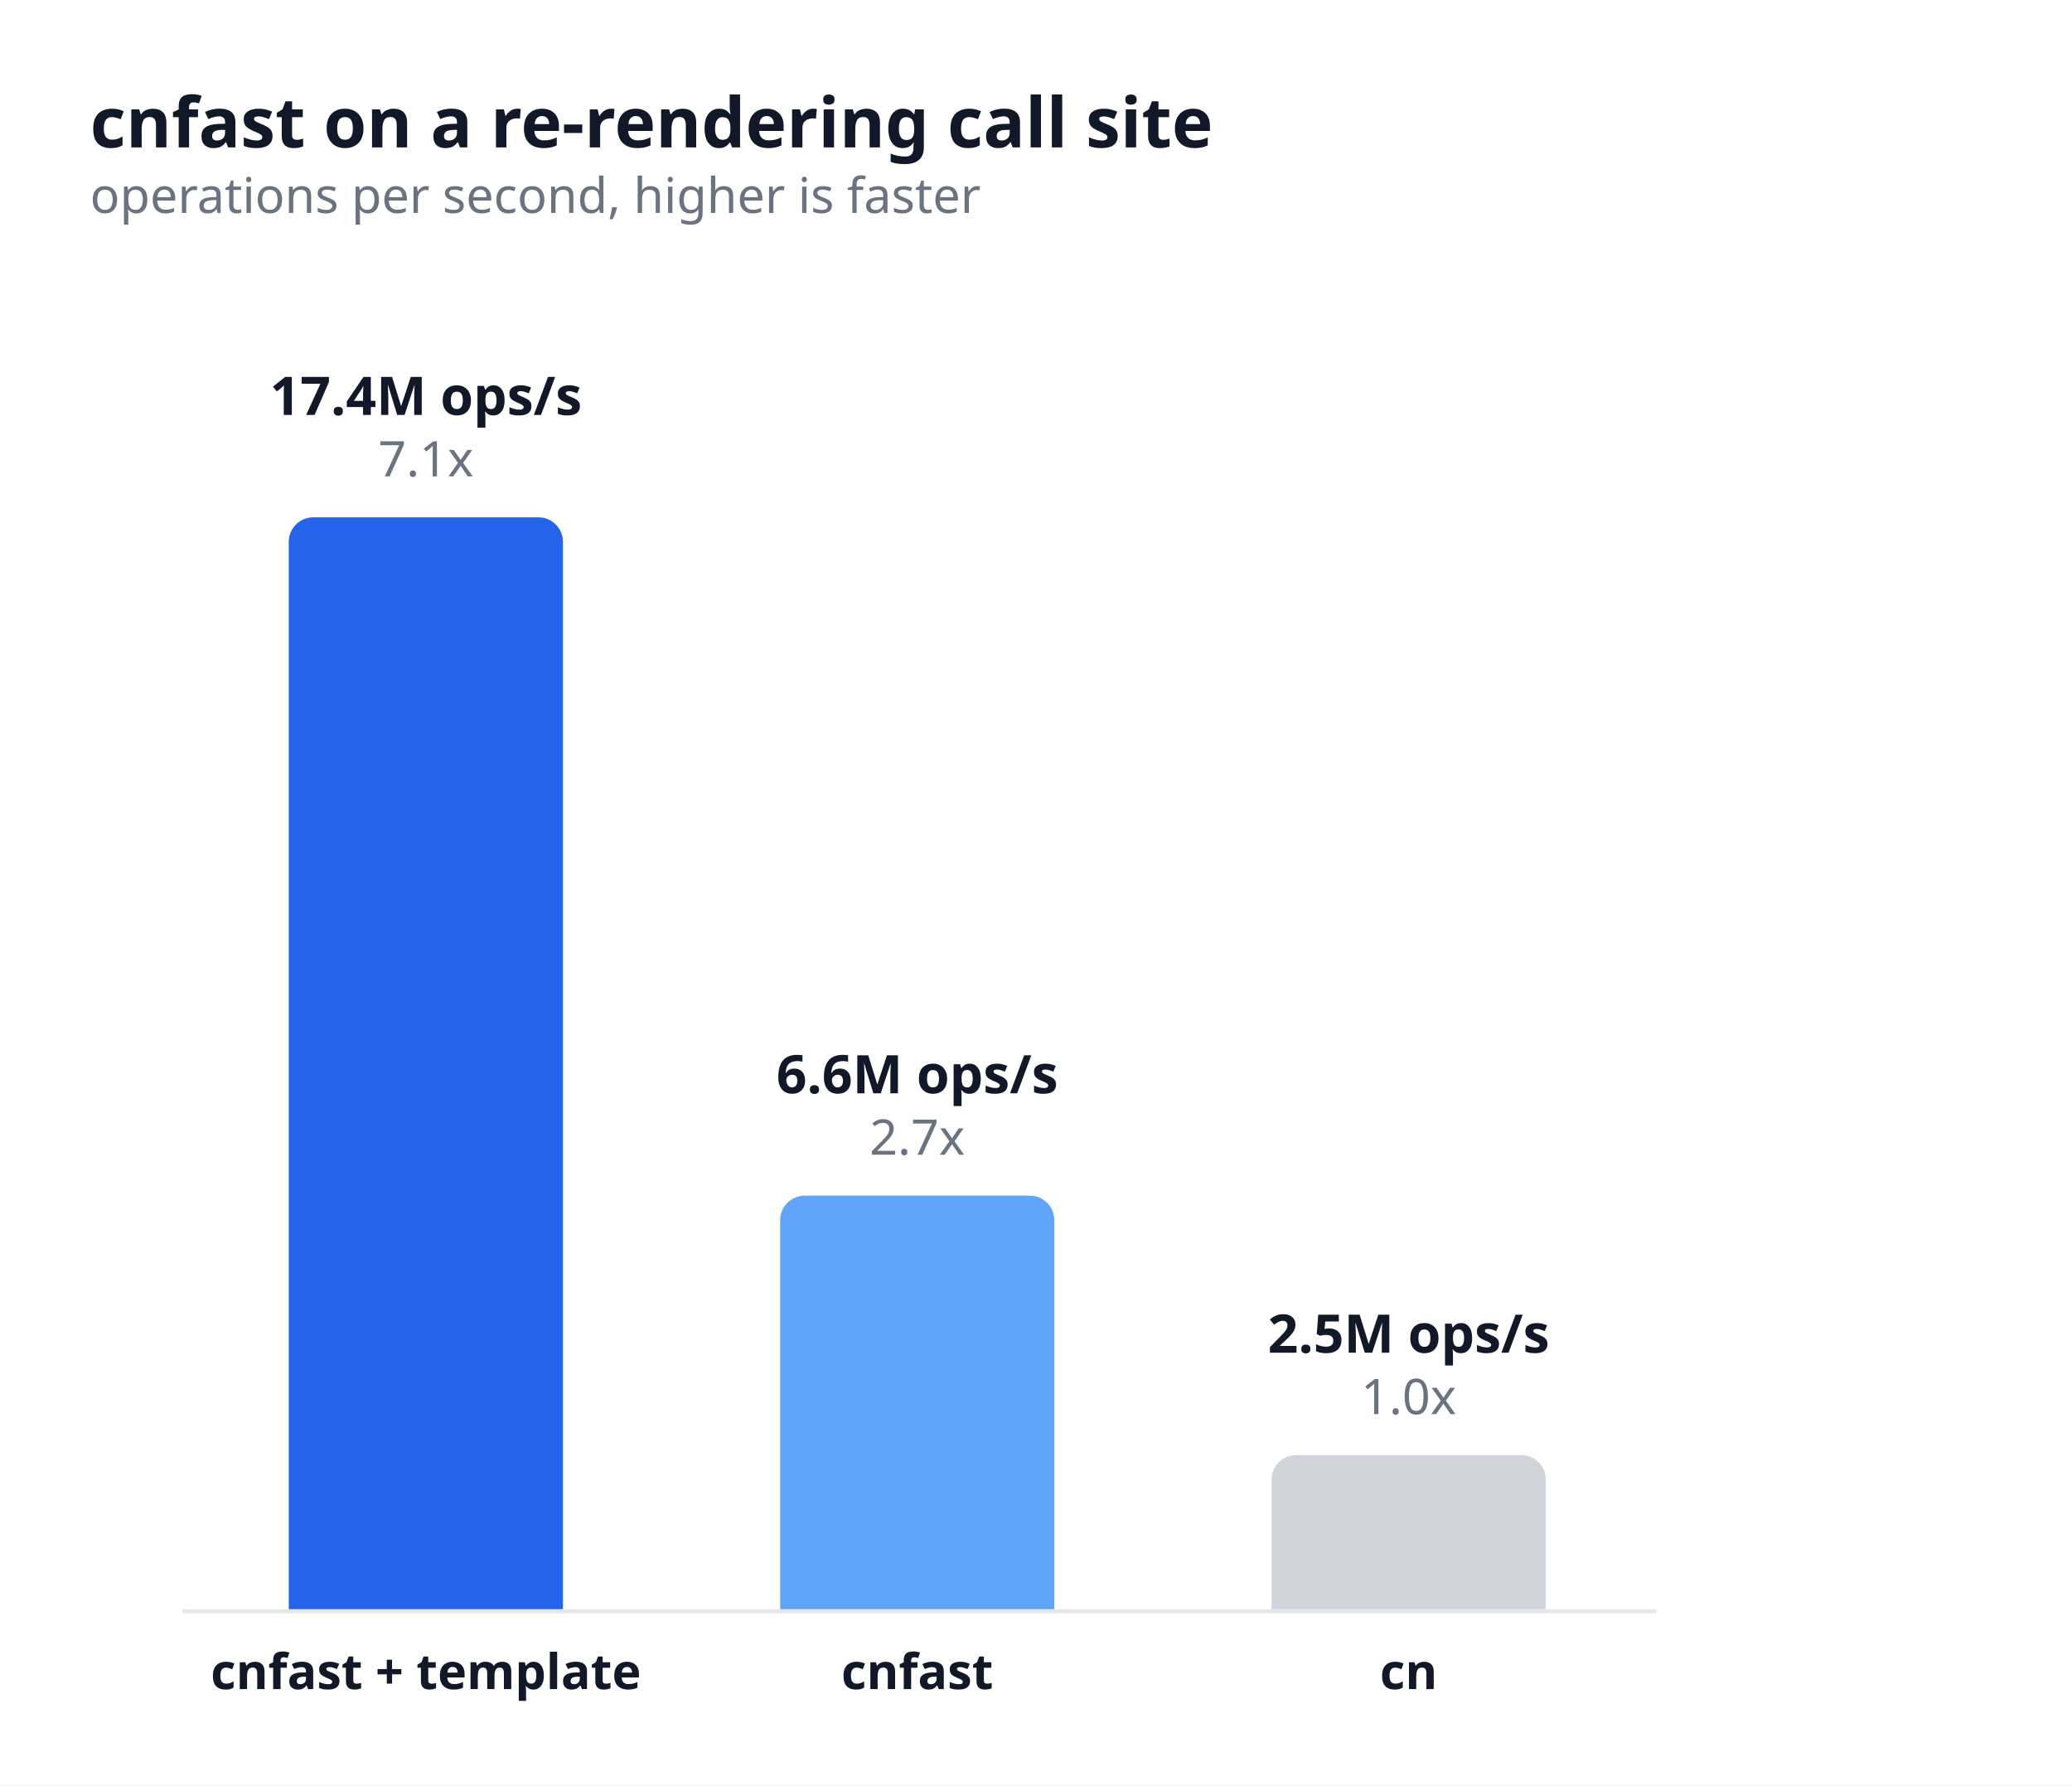
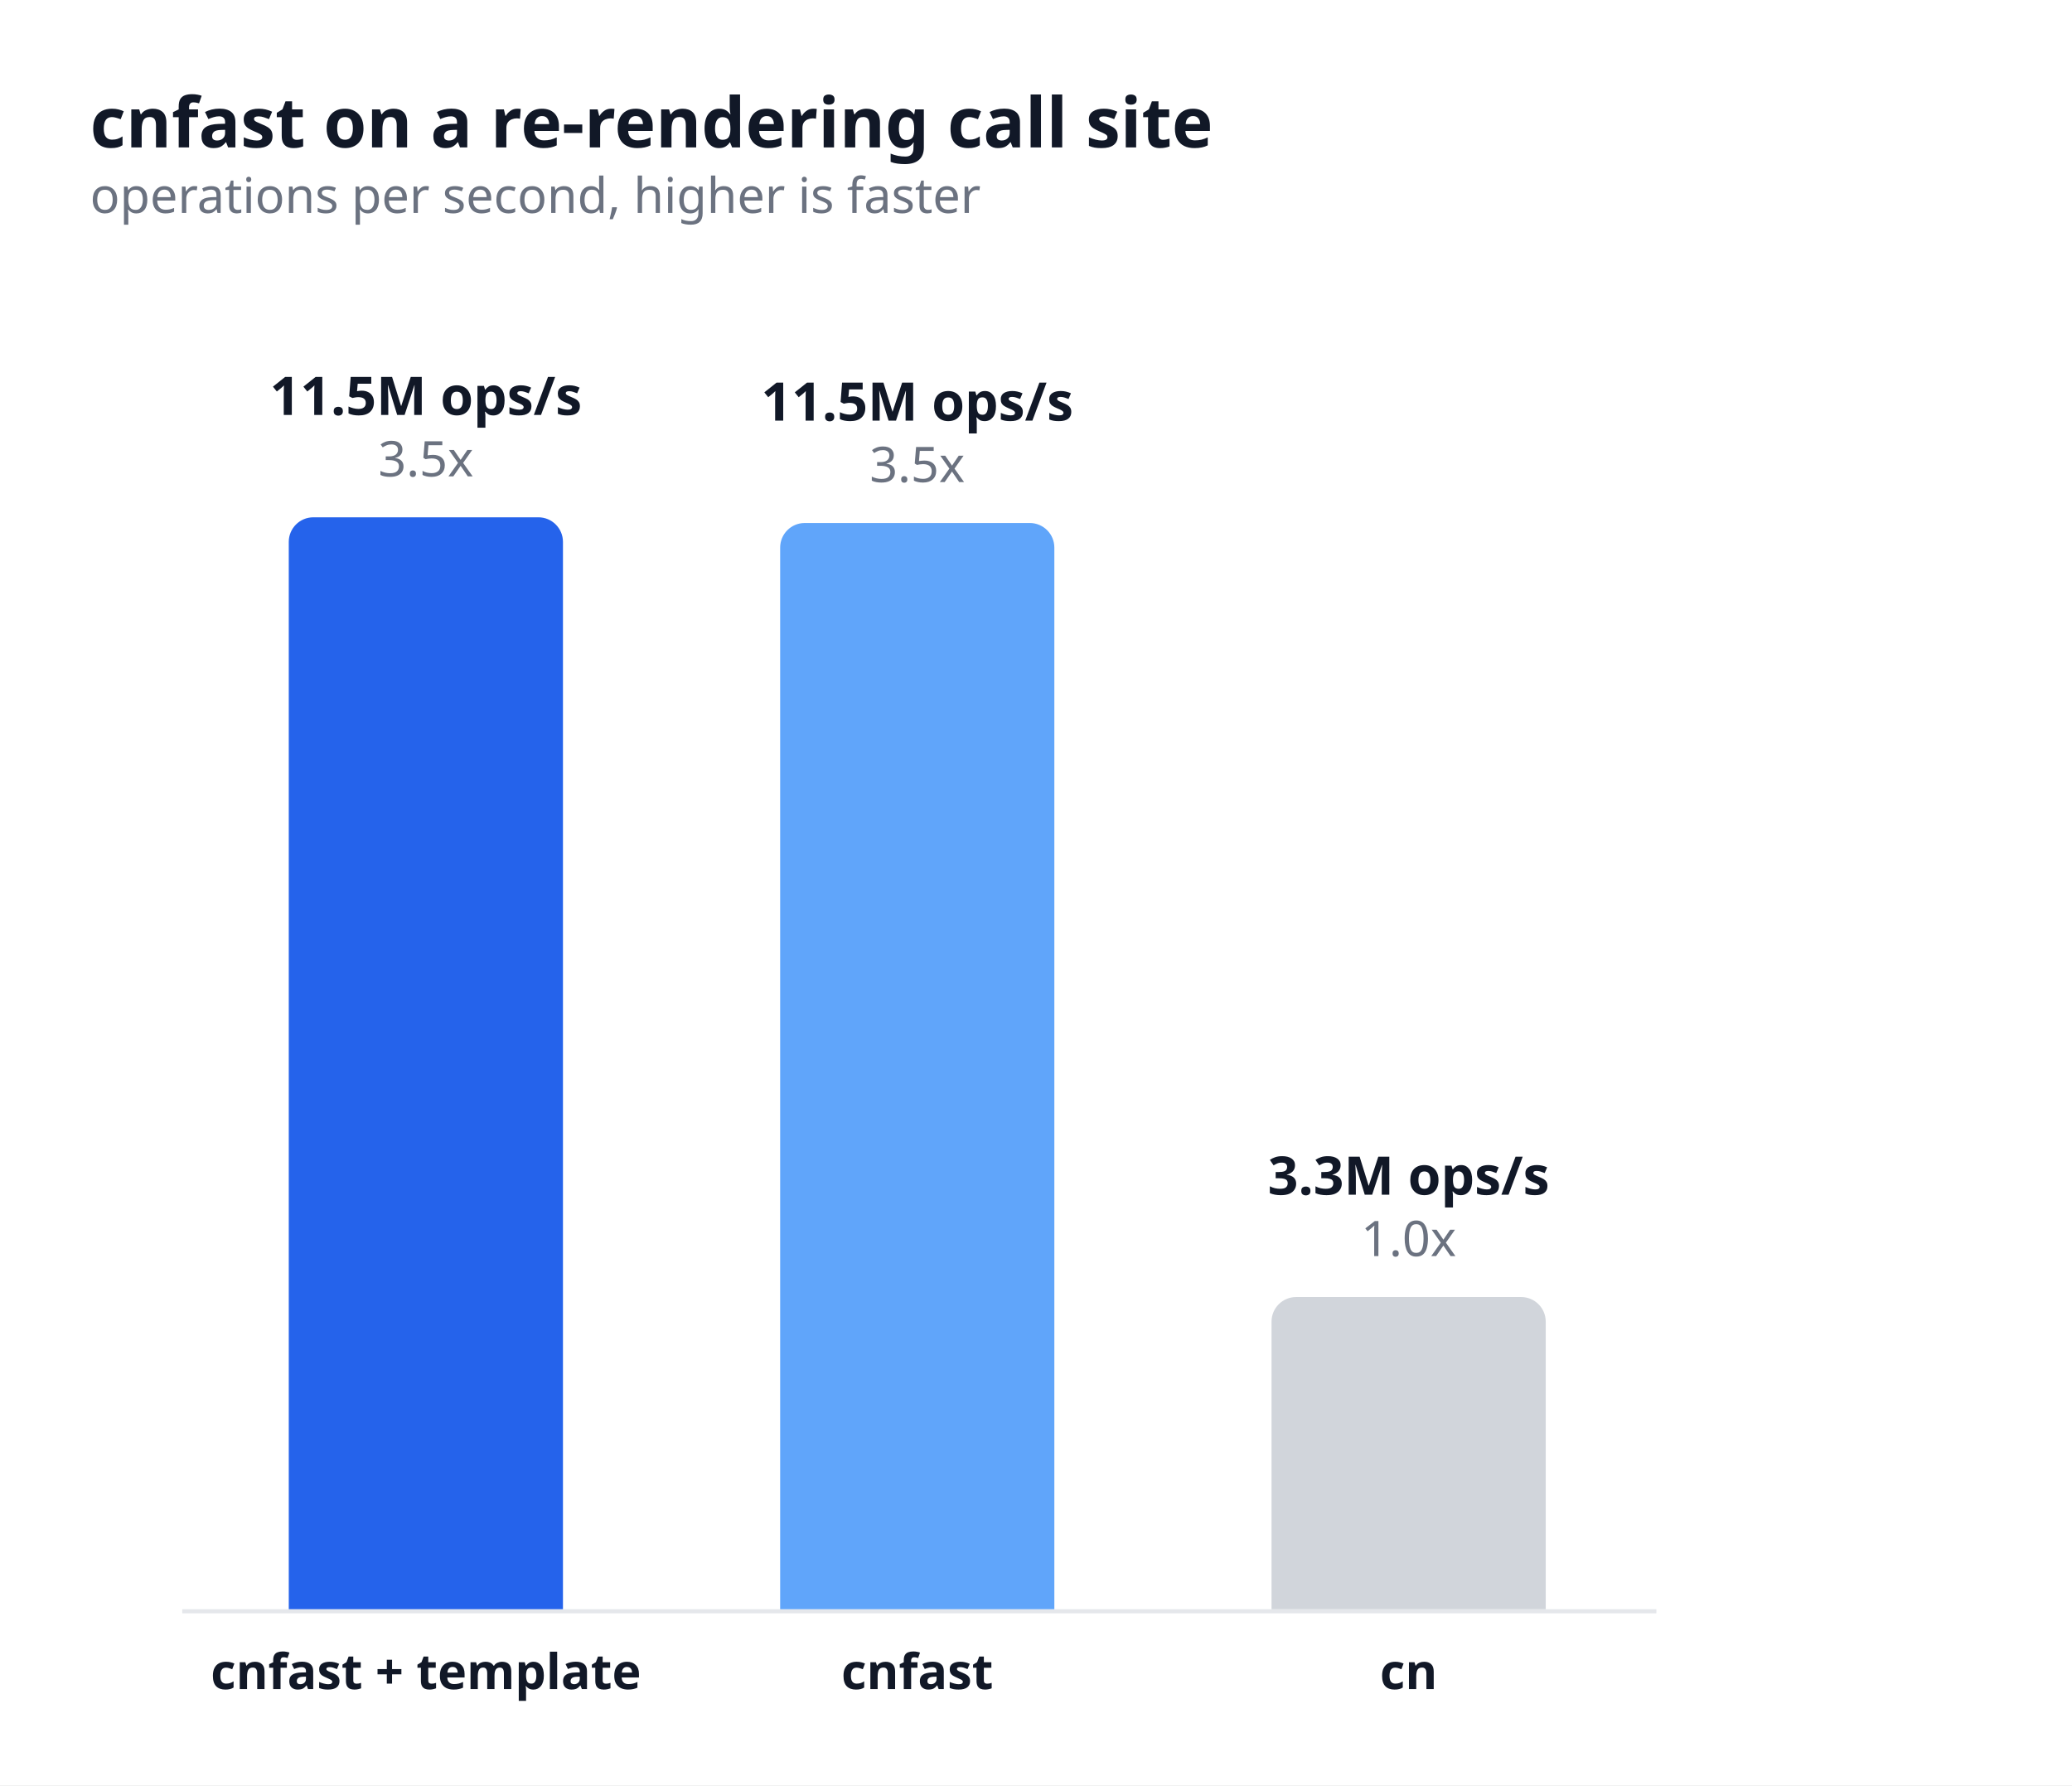
<svg xmlns="http://www.w3.org/2000/svg" version="1.1" class="marks" width="506" height="436" viewBox="0 0 506 436">
  <rect width="506" height="436" fill="#ffffff" />
  <g fill="none" stroke-miterlimit="10" transform="translate(44,73)">
    <g class="mark-group role-frame root" role="graphics-object" aria-roledescription="group mark container">
      <g transform="translate(0,0)">
        <path class="background" aria-hidden="true" d="M0,0h360v320h-360Z" />
        <g>
          <g class="mark-group role-axis" role="graphics-symbol" aria-roledescription="axis" aria-label="X-axis for a discrete scale with 3 values: cnfast + template, cnfast, cn">
            <g transform="translate(0.5,320.5)">
              <path class="background" aria-hidden="true" d="M0,0h0v0h0Z" pointer-events="none" />
              <g>
                <g class="mark-text role-axis-label" pointer-events="none">
                  <text text-anchor="middle" transform="translate(59.5,19)" font-family="sans-serif" font-size="12px" font-weight="bold" fill="#111827" opacity="1">cnfast + template</text>
                  <text text-anchor="middle" transform="translate(179.5,19)" font-family="sans-serif" font-size="12px" font-weight="bold" fill="#111827" opacity="1">cnfast</text>
                  <text text-anchor="middle" transform="translate(299.5,19)" font-family="sans-serif" font-size="12px" font-weight="bold" fill="#111827" opacity="1">cn</text>
                </g>
                <g class="mark-rule role-axis-domain" pointer-events="none">
                  <line transform="translate(0,0)" x2="360" y2="0" stroke="#e5e7eb" stroke-width="1" opacity="1" />
                </g>
              </g>
              <path class="foreground" aria-hidden="true" d="" pointer-events="none" display="none" />
            </g>
          </g>
          <g class="mark-group role-scope" role="graphics-object" aria-roledescription="group mark container">
            <g transform="translate(26.52,53.33333)">
              <path class="background" aria-hidden="true" d="M6,0L60.96,0C64.271,0,66.96,2.689,66.96,6L66.96,266.667C66.96,266.667,66.96,266.667,66.96,266.667L0,266.667C0,266.667,0,266.667,0,266.667L0,6C0,2.689,2.689,0,6,0Z" />
              <g clip-path="url(#clip1)">
                <g class="mark-group role-scope" role="graphics-object" aria-roledescription="group mark container">
                  <g transform="translate(0,-53.33333)">
                    <path class="background" aria-hidden="true" d="M0,0h66.96v0h-66.96Z" />
                    <g>
                      <g class="mark-rect role-mark layer_0_marks" role="graphics-object" aria-roledescription="rect mark container">
-                         <path aria-label="form: cnfast + template; ops: 17422763.6035; color: #2563eb" role="graphics-symbol" aria-roledescription="bar" d="M0,53.333h66.96v266.667h-66.96Z" fill="#2563eb" />
+                         <path aria-label="form: cnfast + template; ops: 11525383.0911; color: #2563eb" role="graphics-symbol" aria-roledescription="bar" d="M0,53.333h66.96v266.667h-66.96Z" fill="#2563eb" />
                      </g>
                    </g>
                    <path class="foreground" aria-hidden="true" d="" display="none" />
                  </g>
                </g>
              </g>
              <path class="foreground" aria-hidden="true" d="" display="none" />
            </g>
-             <g transform="translate(146.52,218.9995)">
-               <path class="background" aria-hidden="true" d="M6,0L60.96,0C64.271,0,66.96,2.689,66.96,6L66.96,101.001C66.96,101.001,66.96,101.001,66.96,101.001L0,101.001C0,101.001,0,101.001,0,101.001L0,6C0,2.689,2.689,0,6,0Z" />
+             <g transform="translate(146.52,54.72498)">
+               <path class="background" aria-hidden="true" d="M6,0L60.96,0C64.271,0,66.96,2.689,66.96,6L66.96,265.275C66.96,265.275,66.96,265.275,66.96,265.275L0,265.275C0,265.275,0,265.275,0,265.275L0,6C0,2.689,2.689,0,6,0Z" />
              <g clip-path="url(#clip2)">
                <g class="mark-group role-scope" role="graphics-object" aria-roledescription="group mark container">
-                   <g transform="translate(0,-218.9995)">
+                   <g transform="translate(0,-54.72498)">
                    <path class="background" aria-hidden="true" d="M0,0h66.96v0h-66.96Z" />
                    <g>
                      <g class="mark-rect role-mark layer_0_marks" role="graphics-object" aria-roledescription="rect mark container">
-                         <path aria-label="form: cnfast; ops: 6598907.56105; color: #60a5fa" role="graphics-symbol" aria-roledescription="bar" d="M0,218.999h66.96v101.001h-66.96Z" fill="#60a5fa" />
+                         <path aria-label="form: cnfast; ops: 11465235.6589; color: #60a5fa" role="graphics-symbol" aria-roledescription="bar" d="M0,54.725h66.96v265.275h-66.96Z" fill="#60a5fa" />
                      </g>
                    </g>
                    <path class="foreground" aria-hidden="true" d="" display="none" />
                  </g>
                </g>
              </g>
              <path class="foreground" aria-hidden="true" d="" display="none" />
            </g>
-             <g transform="translate(266.52,282.3514)">
-               <path class="background" aria-hidden="true" d="M6,0L60.96,0C64.271,0,66.96,2.689,66.96,6L66.96,37.649C66.96,37.649,66.96,37.649,66.96,37.649L0,37.649C0,37.649,0,37.649,0,37.649L0,6C0,2.689,2.689,0,6,0Z" />
+             <g transform="translate(266.52,243.7603)">
+               <path class="background" aria-hidden="true" d="M6,0L60.96,0C64.271,0,66.96,2.689,66.96,6L66.96,76.24C66.96,76.24,66.96,76.24,66.96,76.24L0,76.24C0,76.24,0,76.24,0,76.24L0,6C0,2.689,2.689,0,6,0Z" />
              <g clip-path="url(#clip3)">
                <g class="mark-group role-scope" role="graphics-object" aria-roledescription="group mark container">
-                   <g transform="translate(0,-282.3514)">
+                   <g transform="translate(0,-243.7603)">
                    <path class="background" aria-hidden="true" d="M0,0h66.96v0h-66.96Z" />
                    <g>
                      <g class="mark-rect role-mark layer_0_marks" role="graphics-object" aria-roledescription="rect mark container">
-                         <path aria-label="form: cn; ops: 2459787.40451; color: #d1d5db" role="graphics-symbol" aria-roledescription="bar" d="M0,282.351h66.96v37.649h-66.96Z" fill="#d1d5db" />
+                         <path aria-label="form: cn; ops: 3295092.53638; color: #d1d5db" role="graphics-symbol" aria-roledescription="bar" d="M0,243.76h66.96v76.24h-66.96Z" fill="#d1d5db" />
                      </g>
                    </g>
                    <path class="foreground" aria-hidden="true" d="" display="none" />
                  </g>
                </g>
              </g>
              <path class="foreground" aria-hidden="true" d="" display="none" />
            </g>
          </g>
          <g class="mark-text role-mark layer_1_marks" role="graphics-object" aria-roledescription="text mark container">
-             <text aria-label="form: cnfast + template; ops: 17422763.6035; opsLabel: 17.4M ops/s" role="graphics-symbol" aria-roledescription="text mark" text-anchor="middle" transform="translate(60,28.33333)" font-family="sans-serif" font-size="13px" font-weight="bold" fill="#111827">17.4M ops/s</text>
-             <text aria-label="form: cnfast; ops: 6598907.56105; opsLabel: 6.6M ops/s" role="graphics-symbol" aria-roledescription="text mark" text-anchor="middle" transform="translate(180,193.9995)" font-family="sans-serif" font-size="13px" font-weight="bold" fill="#111827">6.6M ops/s</text>
-             <text aria-label="form: cn; ops: 2459787.40451; opsLabel: 2.5M ops/s" role="graphics-symbol" aria-roledescription="text mark" text-anchor="middle" transform="translate(300,257.3514)" font-family="sans-serif" font-size="13px" font-weight="bold" fill="#111827">2.5M ops/s</text>
+             <text aria-label="form: cnfast + template; ops: 11525383.0911; opsLabel: 11.5M ops/s" role="graphics-symbol" aria-roledescription="text mark" text-anchor="middle" transform="translate(60,28.33333)" font-family="sans-serif" font-size="13px" font-weight="bold" fill="#111827">11.5M ops/s</text>
+             <text aria-label="form: cnfast; ops: 11465235.6589; opsLabel: 11.5M ops/s" role="graphics-symbol" aria-roledescription="text mark" text-anchor="middle" transform="translate(180,29.72498)" font-family="sans-serif" font-size="13px" font-weight="bold" fill="#111827">11.5M ops/s</text>
+             <text aria-label="form: cn; ops: 3295092.53638; opsLabel: 3.3M ops/s" role="graphics-symbol" aria-roledescription="text mark" text-anchor="middle" transform="translate(300,218.7603)" font-family="sans-serif" font-size="13px" font-weight="bold" fill="#111827">3.3M ops/s</text>
          </g>
          <g class="mark-text role-mark layer_2_marks" role="graphics-object" aria-roledescription="text mark container">
-             <text aria-label="form: cnfast + template; ops: 17422763.6035; speedupLabel: 7.1x" role="graphics-symbol" aria-roledescription="text mark" text-anchor="middle" transform="translate(60,43.33333)" font-family="sans-serif" font-size="12px" fill="#6b7280">7.1x</text>
-             <text aria-label="form: cnfast; ops: 6598907.56105; speedupLabel: 2.7x" role="graphics-symbol" aria-roledescription="text mark" text-anchor="middle" transform="translate(180,208.9995)" font-family="sans-serif" font-size="12px" fill="#6b7280">2.7x</text>
-             <text aria-label="form: cn; ops: 2459787.40451; speedupLabel: 1.0x" role="graphics-symbol" aria-roledescription="text mark" text-anchor="middle" transform="translate(300,272.3514)" font-family="sans-serif" font-size="12px" fill="#6b7280">1.0x</text>
+             <text aria-label="form: cnfast + template; ops: 11525383.0911; speedupLabel: 3.5x" role="graphics-symbol" aria-roledescription="text mark" text-anchor="middle" transform="translate(60,43.33333)" font-family="sans-serif" font-size="12px" fill="#6b7280">3.5x</text>
+             <text aria-label="form: cnfast; ops: 11465235.6589; speedupLabel: 3.5x" role="graphics-symbol" aria-roledescription="text mark" text-anchor="middle" transform="translate(180,44.72498)" font-family="sans-serif" font-size="12px" fill="#6b7280">3.5x</text>
+             <text aria-label="form: cn; ops: 3295092.53638; speedupLabel: 1.0x" role="graphics-symbol" aria-roledescription="text mark" text-anchor="middle" transform="translate(300,233.7603)" font-family="sans-serif" font-size="12px" fill="#6b7280">1.0x</text>
          </g>
          <g class="mark-group role-title">
            <g transform="translate(-22,-50)">
              <path class="background" aria-hidden="true" d="M0,0h0v0h0Z" pointer-events="none" />
              <g>
                <g class="mark-text role-title-text" role="graphics-symbol" aria-roledescription="title" aria-label="Title text 'cnfast on a re-rendering call site'" pointer-events="none">
                  <text text-anchor="start" transform="translate(0,13)" font-family="sans-serif" font-size="17px" font-weight="bold" fill="#111827" opacity="1">cnfast on a re-rendering call site</text>
                </g>
                <g class="mark-text role-title-subtitle" role="graphics-symbol" aria-roledescription="subtitle" aria-label="Subtitle text 'operations per second, higher is faster'" pointer-events="none">
                  <text text-anchor="start" transform="translate(0,29)" font-family="sans-serif" font-size="12px" fill="#6b7280" opacity="1">operations per second, higher is faster</text>
                </g>
              </g>
              <path class="foreground" aria-hidden="true" d="" pointer-events="none" display="none" />
            </g>
          </g>
        </g>
        <path class="foreground" aria-hidden="true" d="" display="none" />
      </g>
    </g>
  </g>
  <defs>
    <clipPath id="clip1">
      <path d="M6,0L60.96,0C64.271,0,66.96,2.689,66.96,6L66.96,266.667C66.96,266.667,66.96,266.667,66.96,266.667L0,266.667C0,266.667,0,266.667,0,266.667L0,6C0,2.689,2.689,0,6,0Z" />
    </clipPath>
    <clipPath id="clip2">
-       <path d="M6,0L60.96,0C64.271,0,66.96,2.689,66.96,6L66.96,101.001C66.96,101.001,66.96,101.001,66.96,101.001L0,101.001C0,101.001,0,101.001,0,101.001L0,6C0,2.689,2.689,0,6,0Z" />
+       <path d="M6,0L60.96,0C64.271,0,66.96,2.689,66.96,6L66.96,265.275C66.96,265.275,66.96,265.275,66.96,265.275L0,265.275C0,265.275,0,265.275,0,265.275L0,6C0,2.689,2.689,0,6,0Z" />
    </clipPath>
    <clipPath id="clip3">
-       <path d="M6,0L60.96,0C64.271,0,66.96,2.689,66.96,6L66.96,37.649C66.96,37.649,66.96,37.649,66.96,37.649L0,37.649C0,37.649,0,37.649,0,37.649L0,6C0,2.689,2.689,0,6,0Z" />
+       <path d="M6,0L60.96,0C64.271,0,66.96,2.689,66.96,6L66.96,76.24C66.96,76.24,66.96,76.24,66.96,76.24L0,76.24C0,76.24,0,76.24,0,76.24L0,6C0,2.689,2.689,0,6,0Z" />
    </clipPath>
  </defs>
</svg>
